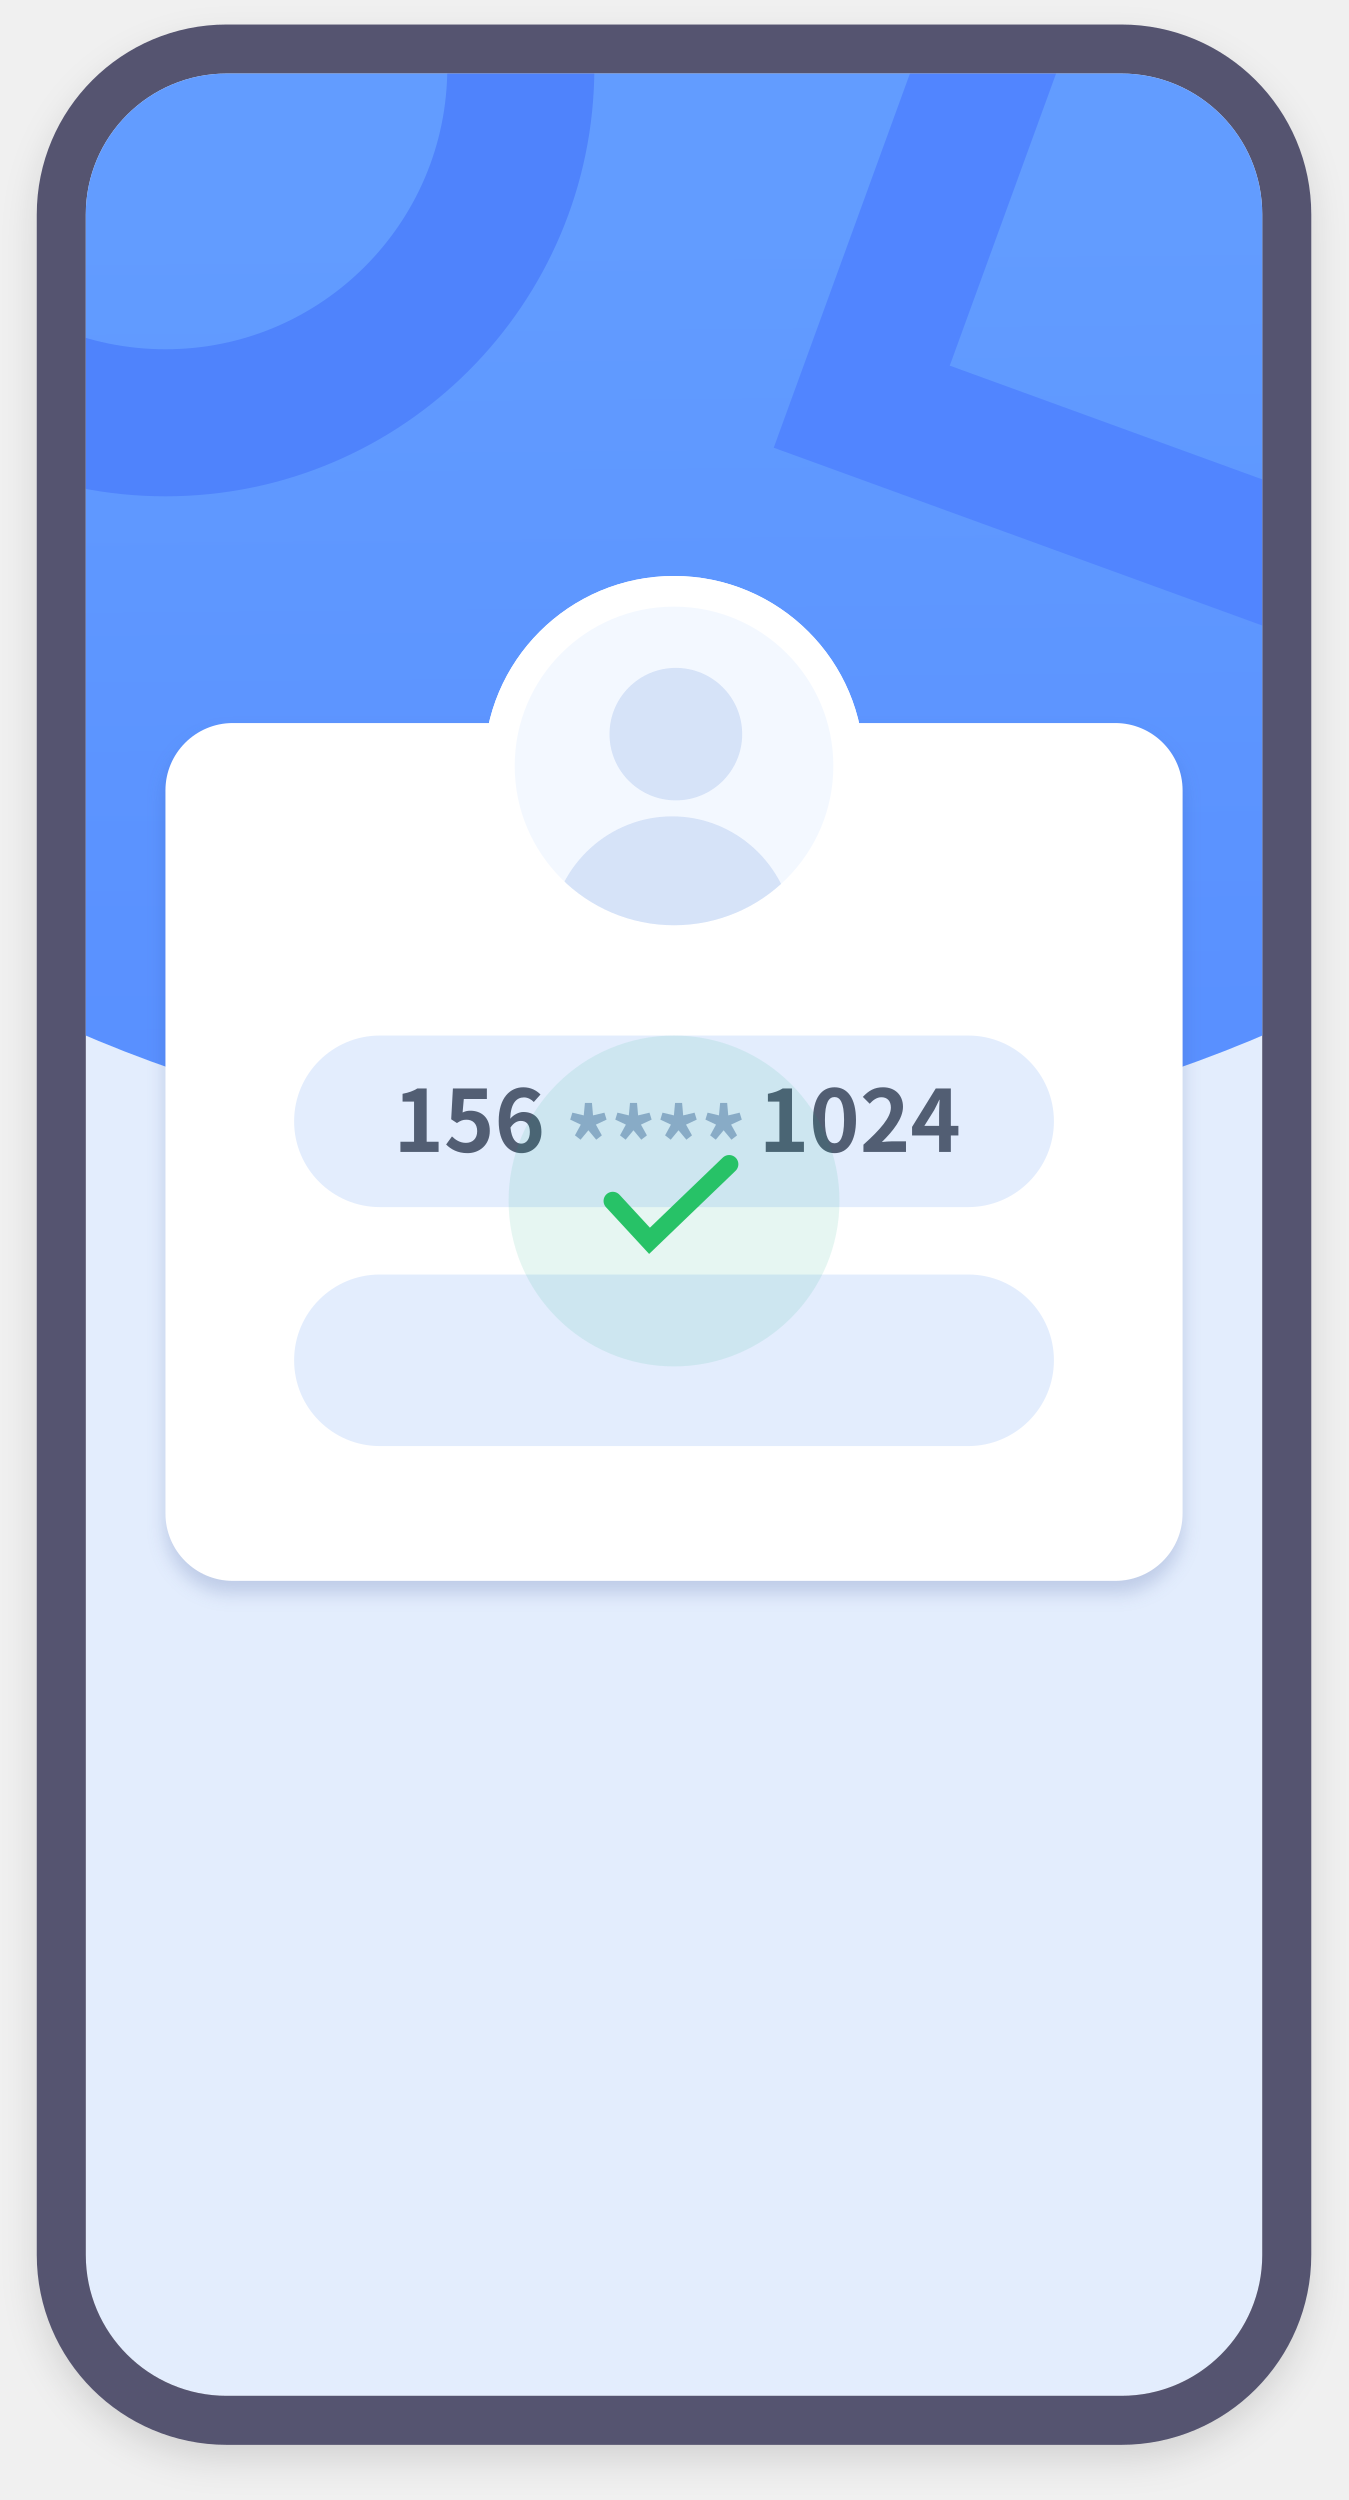
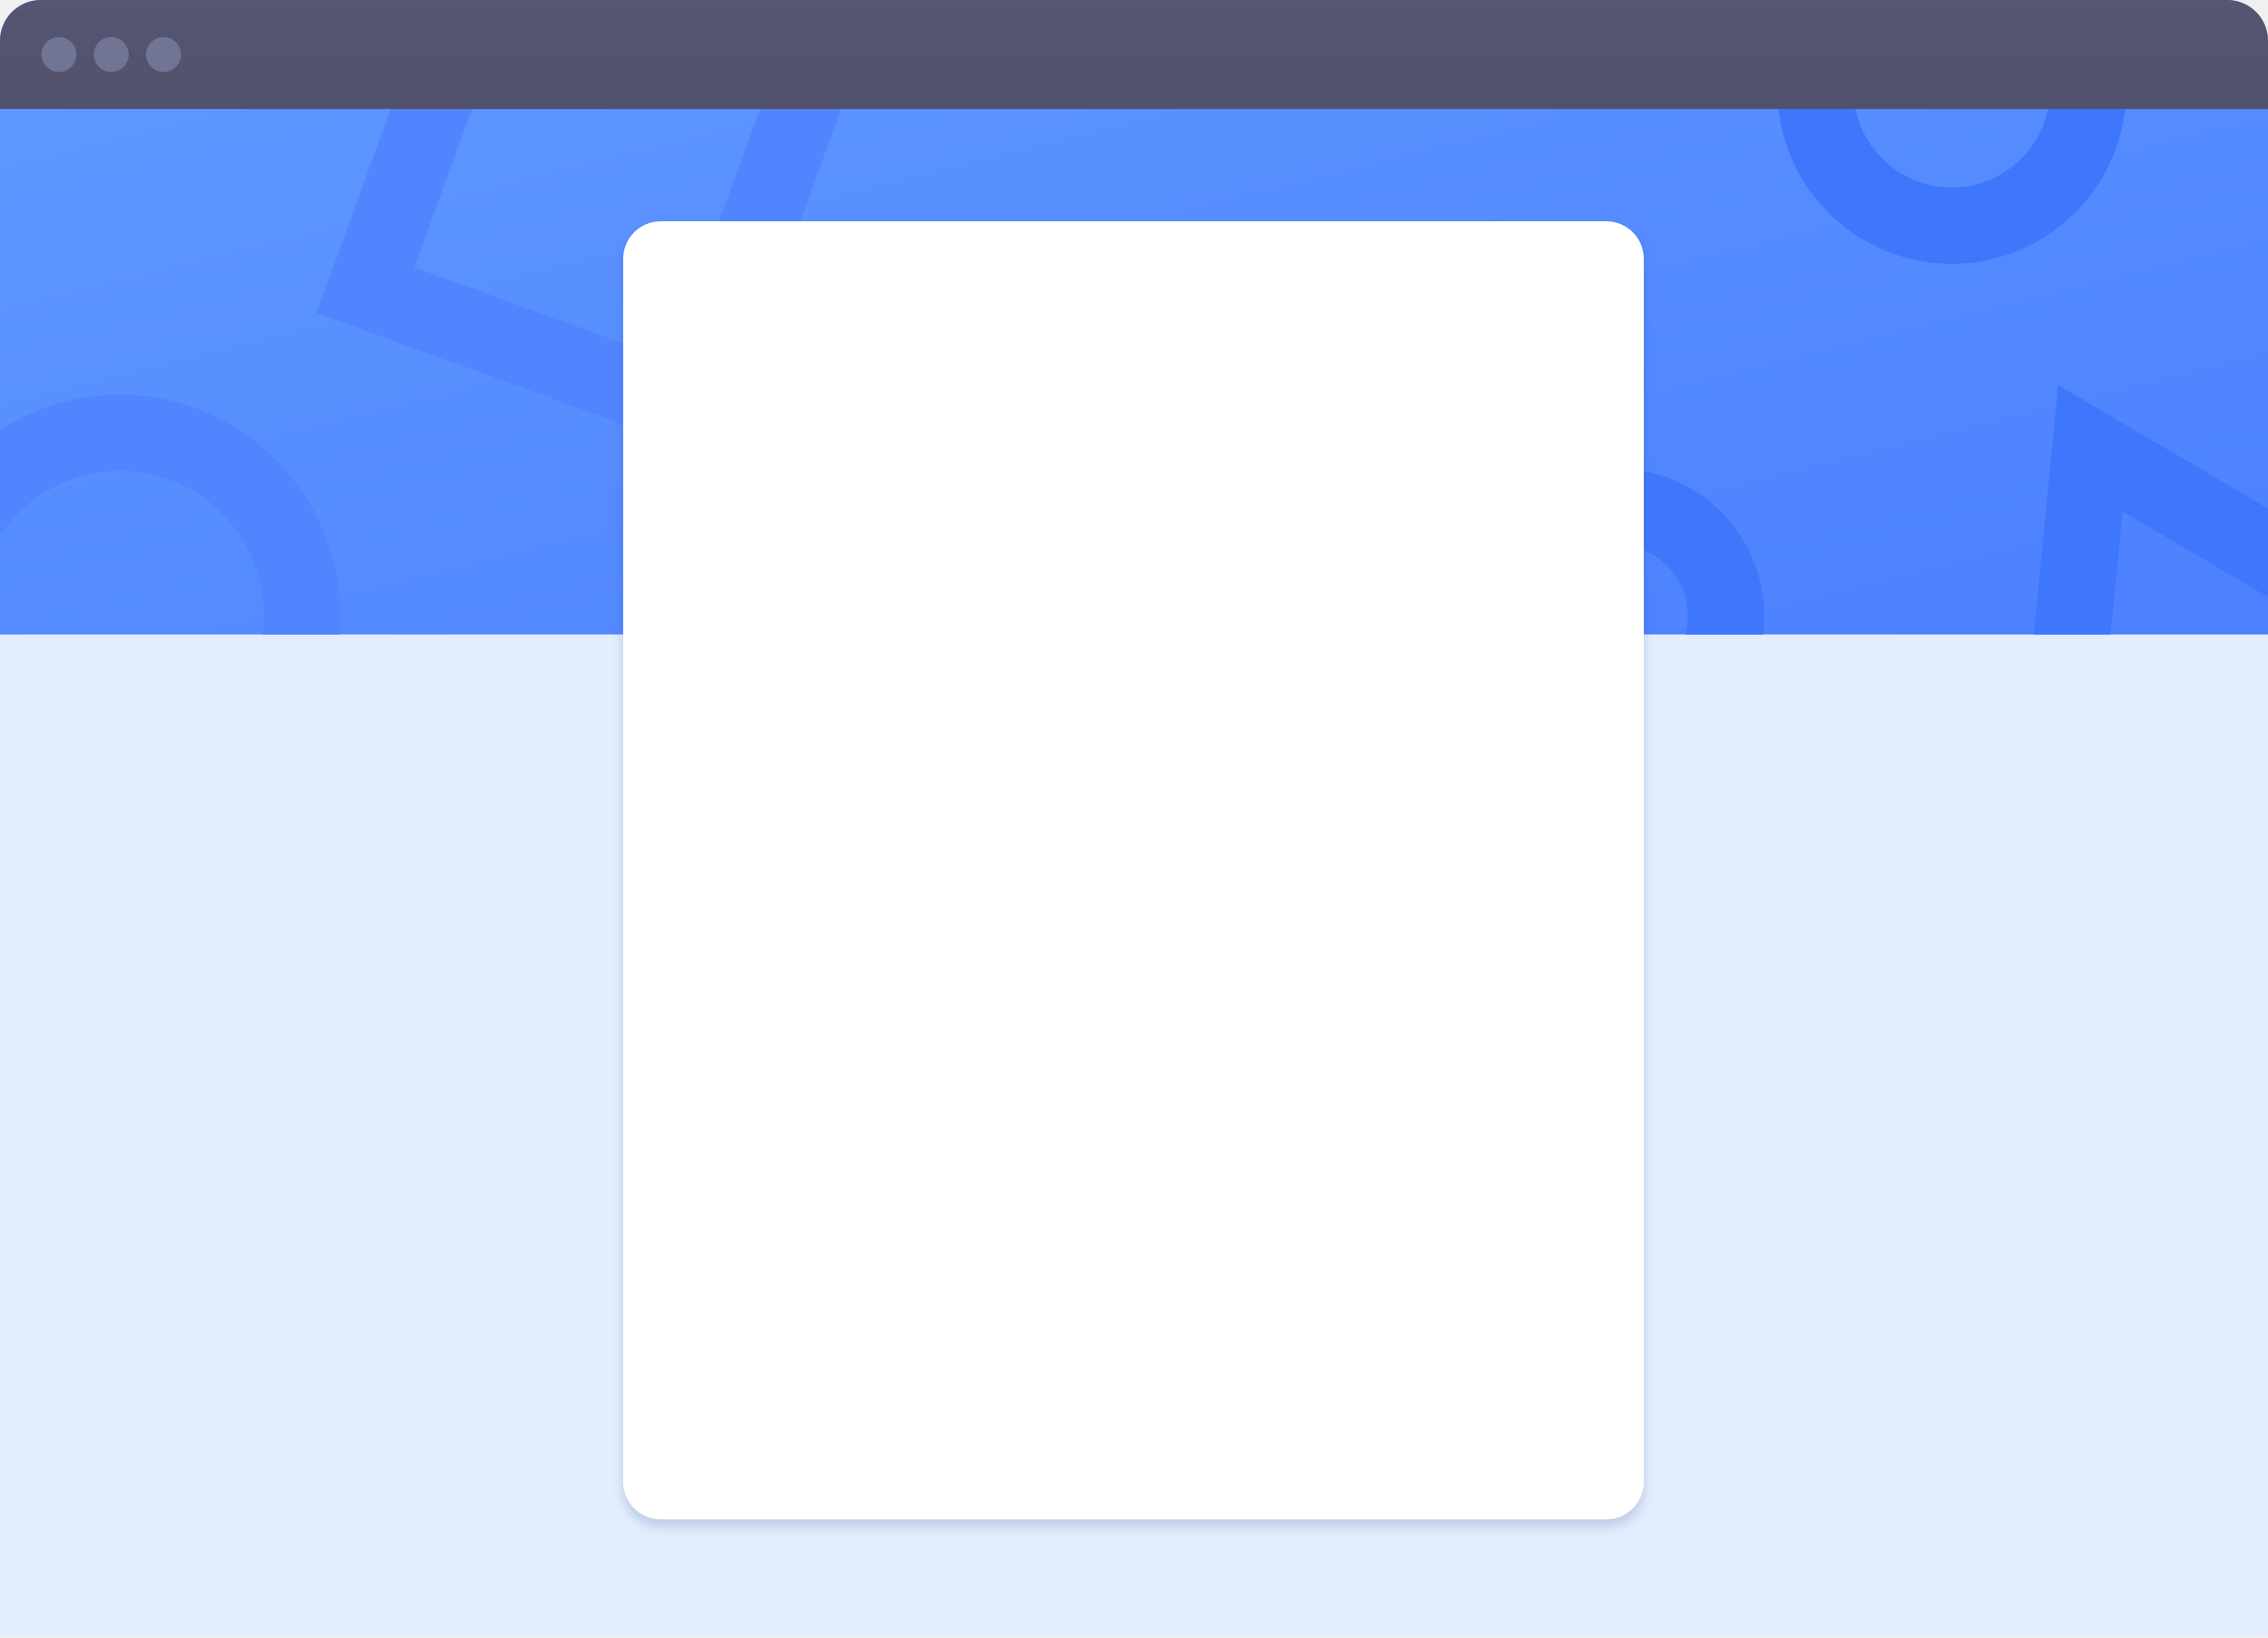
- <svg xmlns="http://www.w3.org/2000/svg" width="220" height="408" viewBox="0 0 220 408" fill="none">
-   <g filter="url(#2222filter0_d)">
-     <rect x="14" y="12" width="192" height="379" rx="23" fill="#E3EDFD" />
-     <rect x="10" y="8" width="200" height="387" rx="27" stroke="#555470" stroke-width="8" />
+ <svg xmlns="http://www.w3.org/2000/svg" width="666" height="481" viewBox="0 0 666 481" fill="none">
+   <rect y="32.019" width="666" height="448.269" fill="#E3EDFD" />
+   <path d="M0 12C0 5.373 5.373 0 12 0H654C660.627 0 666 5.373 666 12V186.352H0V12Z" fill="url(#paint0_lineartt)" />
+   <mask id="mask0mask0" mask-type="alpha" maskUnits="userSpaceOnUse" x="0" y="0" width="666" height="187">
+     <path d="M0 12C0 5.373 5.373 0 12 0H654C660.627 0 666 5.373 666 12V186.352H0V12Z" fill="white" />
+   </mask>
+   <g mask="url(#mask0mask0)">
+     <path d="M35.221 234.7C64.832 234.7 88.693 210.537 88.693 180.908C88.693 151.279 64.832 127.116 35.221 127.116C5.609 127.116 -18.252 151.279 -18.252 180.908C-18.252 210.537 5.609 234.7 35.221 234.7Z" stroke="#5185FF" stroke-width="22.413" />
+     <path d="M152.684 -6.689L142.154 -10.522L138.321 0.009L111.142 74.683L107.309 85.214L117.839 89.047L192.514 116.226L203.044 120.059L206.877 109.528L234.057 34.854L237.889 24.323L227.359 20.49L152.684 -6.689Z" stroke="#5185FF" stroke-width="22.413" />
+     <path d="M600.067 272.989L613.836 131.69L736.242 203.604L600.067 272.989Z" stroke="#3E77FC" stroke-width="22.413" />
+     <path d="M474.844 212.926C492.527 212.926 506.863 198.591 506.863 180.907C506.863 163.223 492.527 148.888 474.844 148.888C457.16 148.888 442.825 163.223 442.825 180.907C442.825 198.591 457.16 212.926 474.844 212.926Z" stroke="#3E77FC" stroke-width="22.413" />
+     <path d="M573.143 66.279C595.248 66.279 613.168 48.359 613.168 26.255C613.168 4.15 595.248 -13.769 573.143 -13.769C551.039 -13.769 533.119 4.15 533.119 26.255C533.119 48.359 551.039 66.279 573.143 66.279Z" stroke="#3E77FC" stroke-width="22.413" />
  </g>
-   <mask id="mask0rcds" mask-type="alpha" maskUnits="userSpaceOnUse" x="14" y="12" width="192" height="379">
-     <rect x="18" y="16" width="184" height="371" rx="19" fill="#E3EDFD" stroke="#555470" stroke-width="8" />
-   </mask>
-   <g mask="url(#mask0rcds)">
-     <ellipse cx="110" cy="38" rx="197" ry="150" fill="url(#aapaint0_linear)" />
-     <path d="M186.013 -25.531L175.482 -29.364L171.649 -18.833L144.47 55.841L140.637 66.372L151.168 70.205L225.842 97.384L236.373 101.217L240.206 90.686L267.385 16.012L271.218 5.481L260.687 1.648L186.013 -25.531Z" stroke="#5185FF" stroke-width="22.413" />
-     <path d="M27 69C59.032 69 85 43.032 85 11C85 -21.032 59.032 -47 27 -47C-5.033 -47 -31 -21.032 -31 11C-31 43.032 -5.033 69 27 69Z" stroke="#4F83FC" stroke-width="24" />
+   <g filter="url(#filter0_dopop)">
+     <rect x="183" y="65" width="299.7" height="381.285" rx="11" fill="white" />
  </g>
-   <g filter="url(#22filter1_d)">
-     <rect x="27" y="118" width="166" height="140" rx="11" fill="white" />
-   </g>
-   <path d="M110 153.5C125.74 153.5 138.5 140.74 138.5 125C138.5 109.26 125.74 96.5 110 96.5C94.26 96.5 81.5 109.26 81.5 125C81.5 140.74 94.26 153.5 110 153.5Z" fill="#F3F8FF" stroke="white" stroke-width="5" />
-   <path d="M103.008 108C101.353 108 100 109.371 100 111.048V139.238C100 140.914 101.353 142.286 103.008 142.286H116.992C118.647 142.286 120 140.914 120 139.238V111.048C120 109.371 118.647 108 116.992 108H103.008ZM108.325 110.936H111.678C111.899 110.936 112.077 111.191 112.077 111.507C112.077 111.824 111.899 112.079 111.678 112.079H108.325C108.104 112.079 107.926 111.824 107.926 111.507C107.926 111.191 108.104 110.936 108.325 110.936ZM103.008 114.5H116.992V135.5H103.008V114.5ZM110.001 136.893C111.029 136.893 111.863 137.738 111.863 138.78C111.863 139.821 111.029 140.667 110.001 140.667C108.972 140.667 108.139 139.821 108.139 138.78C108.139 137.738 108.972 136.893 110.001 136.893Z" fill="#CEDDF6" />
-   <path d="M48 222C48 214.268 54.268 208 62 208H158C165.732 208 172 214.268 172 222C172 229.732 165.732 236 158 236H62C54.268 236 48 229.732 48 222Z" fill="#E3EDFD" />
-   <rect x="48" y="169" width="124" height="28" rx="14" fill="#E3EDFD" />
-   <path d="M65.348 188H71.578V186.334H69.632V177.64H68.106C67.448 178.046 66.734 178.312 65.698 178.508V179.782H67.574V186.334H65.348V188Z" fill="#525E73" />
-   <path d="M76.308 188.196C78.226 188.196 79.934 186.866 79.934 184.556C79.934 182.302 78.478 181.266 76.742 181.266C76.266 181.266 75.902 181.364 75.496 181.56L75.692 179.362H79.458V177.64H73.914L73.634 182.666L74.572 183.282C75.174 182.89 75.51 182.736 76.126 182.736C77.176 182.736 77.876 183.408 77.876 184.612C77.876 185.83 77.12 186.516 76.042 186.516C75.076 186.516 74.348 186.04 73.76 185.466L72.808 186.782C73.578 187.552 74.67 188.196 76.308 188.196Z" fill="#525E73" />
-   <path d="M85.07 186.642C84.202 186.642 83.502 185.914 83.306 184.024C83.824 183.226 84.44 182.932 85 182.932C85.896 182.932 86.47 183.506 86.47 184.738C86.47 185.998 85.84 186.642 85.07 186.642ZM88.206 178.62C87.576 177.976 86.652 177.444 85.392 177.444C83.306 177.444 81.388 179.096 81.388 182.96C81.388 186.614 83.138 188.196 85.112 188.196C86.876 188.196 88.36 186.866 88.36 184.738C88.36 182.512 87.128 181.476 85.392 181.476C84.72 181.476 83.824 181.896 83.264 182.582C83.348 179.992 84.328 179.096 85.518 179.096C86.12 179.096 86.75 179.432 87.114 179.852L88.206 178.62Z" fill="#525E73" />
-   <path d="M124.971 188H131.201V186.334H129.255V177.64H127.729C127.071 178.046 126.357 178.312 125.321 178.508V179.782H127.197V186.334H124.971V188Z" fill="#525E73" />
-   <path d="M136.197 188.196C138.297 188.196 139.697 186.348 139.697 182.778C139.697 179.208 138.297 177.444 136.197 177.444C134.083 177.444 132.683 179.194 132.683 182.778C132.683 186.348 134.083 188.196 136.197 188.196ZM136.197 186.586C135.301 186.586 134.629 185.69 134.629 182.778C134.629 179.88 135.301 179.04 136.197 179.04C137.079 179.04 137.751 179.88 137.751 182.778C137.751 185.69 137.079 186.586 136.197 186.586Z" fill="#525E73" />
-   <path d="M140.913 188H147.857V186.264H145.603C145.127 186.264 144.441 186.32 143.923 186.376C145.813 184.528 147.367 182.512 147.367 180.636C147.367 178.704 146.065 177.444 144.105 177.444C142.691 177.444 141.767 178.004 140.815 179.012L141.935 180.132C142.453 179.558 143.083 179.068 143.839 179.068C144.819 179.068 145.393 179.698 145.393 180.748C145.393 182.344 143.727 184.29 140.913 186.81V188Z" fill="#525E73" />
-   <path d="M150.851 183.744L152.461 181.168C152.755 180.608 153.035 180.034 153.287 179.488H153.343C153.315 180.09 153.259 181.028 153.259 181.63V183.744H150.851ZM156.409 183.744H155.177V177.64H152.713L148.849 183.912V185.312H153.259V188H155.177V185.312H156.409V183.744Z" fill="#525E73" />
-   <path d="M94.745 186L96.025 184.462L97.305 186L98.221 185.292L97.246 183.538L98.991 182.723L98.642 181.585L96.781 182.031L96.607 180H95.458L95.269 182.031L93.408 181.585L93.059 182.723L94.789 183.538L93.829 185.292L94.745 186Z" fill="#97ACCE" />
-   <path d="M102.101 186L103.381 184.462L104.66 186L105.576 185.292L104.602 183.538L106.347 182.723L105.998 181.585L104.137 182.031L103.962 180H102.814L102.625 182.031L100.763 181.585L100.414 182.723L102.145 183.538L101.185 185.292L102.101 186Z" fill="#97ACCE" />
-   <path d="M109.457 186L110.736 184.462L112.016 186L112.932 185.292L111.958 183.538L113.703 182.723L113.354 181.585L111.493 182.031L111.318 180H110.169L109.98 182.031L108.119 181.585L107.77 182.723L109.5 183.538L108.541 185.292L109.457 186Z" fill="#97ACCE" />
-   <path d="M116.813 186L118.092 184.462L119.372 186L120.288 185.292L119.314 183.538L121.059 182.723L120.71 181.585L118.848 182.031L118.674 180H117.525L117.336 182.031L115.475 181.585L115.126 182.723L116.856 183.538L115.897 185.292L116.813 186Z" fill="#97ACCE" />
-   <circle opacity="0.1" cx="110" cy="196" r="27" fill="#00A77B" />
-   <path d="M100 196L106 202.5L119 190" stroke="#27C267" stroke-width="3" stroke-linecap="round" />
-   <path d="M110 153.5C125.74 153.5 138.5 140.74 138.5 125C138.5 109.26 125.74 96.5 110 96.5C94.26 96.5 81.5 109.26 81.5 125C81.5 140.74 94.26 153.5 110 153.5Z" fill="#F3F8FF" stroke="white" stroke-width="5" />
-   <mask id="mask1dddd2" mask-type="alpha" maskUnits="userSpaceOnUse" x="84" y="99" width="52" height="52">
-     <path fill-rule="evenodd" clip-rule="evenodd" d="M110 151C124.359 151 136 139.359 136 125C136 110.641 124.359 99 110 99C95.641 99 84 110.641 84 125C84 139.359 95.641 151 110 151Z" fill="white" />
-   </mask>
-   <g mask="url(#mask1dddd2)">
-     <path opacity="0.8" fill-rule="evenodd" clip-rule="evenodd" d="M121.124 119.811C121.124 125.781 116.277 130.621 110.298 130.621C104.319 130.621 99.473 125.781 99.473 119.811C99.473 113.84 104.319 109 110.298 109C116.277 109 121.124 113.84 121.124 119.811ZM109.696 133.231C119.911 133.231 128.434 141.051 129.543 151.249H89.85C90.959 141.051 99.482 133.231 109.696 133.231Z" fill="#CEDDF6" />
-   </g>
+   <path d="M0 12C0 5.373 5.373 0 12 0H654C660.627 0 666 5.373 666 12V32.019H0V12Z" fill="url(#paint1_linear3bhf)" />
+   <path fill-rule="evenodd" clip-rule="evenodd" d="M17.291 21.132C20.12 21.132 22.414 18.838 22.414 16.009C22.414 13.179 20.12 10.886 17.291 10.886C14.462 10.886 12.168 13.179 12.168 16.009C12.168 18.838 14.462 21.132 17.291 21.132Z" fill="#707495" />
+   <path fill-rule="evenodd" clip-rule="evenodd" d="M32.66 21.132C35.49 21.132 37.783 18.838 37.783 16.009C37.783 13.179 35.49 10.886 32.66 10.886C29.831 10.886 27.537 13.179 27.537 16.009C27.537 18.838 29.831 21.132 32.66 21.132Z" fill="#707495" />
+   <path fill-rule="evenodd" clip-rule="evenodd" d="M48.029 21.132C50.859 21.132 53.152 18.838 53.152 16.009C53.152 13.179 50.859 10.886 48.029 10.886C45.2 10.886 42.906 13.179 42.906 16.009C42.906 18.838 45.2 21.132 48.029 21.132Z" fill="#707495" />
  <defs>
-     <filter id="2222filter0_d" x="0.237" y="0.798" width="219.527" height="406.527" filterUnits="userSpaceOnUse" color-interpolation-filters="sRGB">
-       <feFlood flood-opacity="0" result="BackgroundImageFix" />
-       <feColorMatrix in="SourceAlpha" type="matrix" values="0 0 0 0 0 0 0 0 0 0 0 0 0 0 0 0 0 0 127 0" />
-       <feOffset dy="2.562" />
-       <feGaussianBlur stdDeviation="2.882" />
-       <feColorMatrix type="matrix" values="0 0 0 0 0 0 0 0 0 0 0 0 0 0 0 0 0 0 0.119 0" />
-       <feBlend mode="normal" in2="BackgroundImageFix" result="effect1_dropShadow" />
-       <feBlend mode="normal" in="SourceGraphic" in2="effect1_dropShadow" result="shape" />
-     </filter>
-     <filter id="22filter1_d" x="24" y="117" width="172" height="146" filterUnits="userSpaceOnUse" color-interpolation-filters="sRGB">
+     <linearGradient id="paint0_lineartt" x1="1329.57" y1="109.219" x2="1216.79" y2="-342.556" gradientUnits="userSpaceOnUse">
+       <stop stop-color="#4779FF" />
+       <stop offset="1" stop-color="#629CFF" />
+     </linearGradient>
+     <linearGradient id="paint1_linear3bhf" x1="666" y1="32.019" x2="666" y2="0" gradientUnits="userSpaceOnUse">
+       <stop stop-color="#51516D" />
+       <stop offset="1" stop-color="#575672" />
+     </linearGradient>
+     <filter id="filter0_dopop" x="180" y="64" width="305.7" height="387.285" filterUnits="userSpaceOnUse" color-interpolation-filters="sRGB">
      <feFlood flood-opacity="0" result="BackgroundImageFix" />
      <feColorMatrix in="SourceAlpha" type="matrix" values="0 0 0 0 0 0 0 0 0 0 0 0 0 0 0 0 0 0 127 0" />
      <feOffset dy="2" />
      <feGaussianBlur stdDeviation="1.5" />
      <feColorMatrix type="matrix" values="0 0 0 0 0.173 0 0 0 0 0.278 0 0 0 0 0.573 0 0 0 0.2 0" />
      <feBlend mode="normal" in2="BackgroundImageFix" result="effect1_dropShadow" />
      <feBlend mode="normal" in="SourceGraphic" in2="effect1_dropShadow" result="shape" />
    </filter>
-     <linearGradient id="aapaint0_linear" x1="-25" y1="435.081" x2="-28.479" y2="37.978" gradientUnits="userSpaceOnUse">
-       <stop stop-color="#4779FF" />
-       <stop offset="1" stop-color="#629CFF" />
-     </linearGradient>
  </defs>
</svg>
